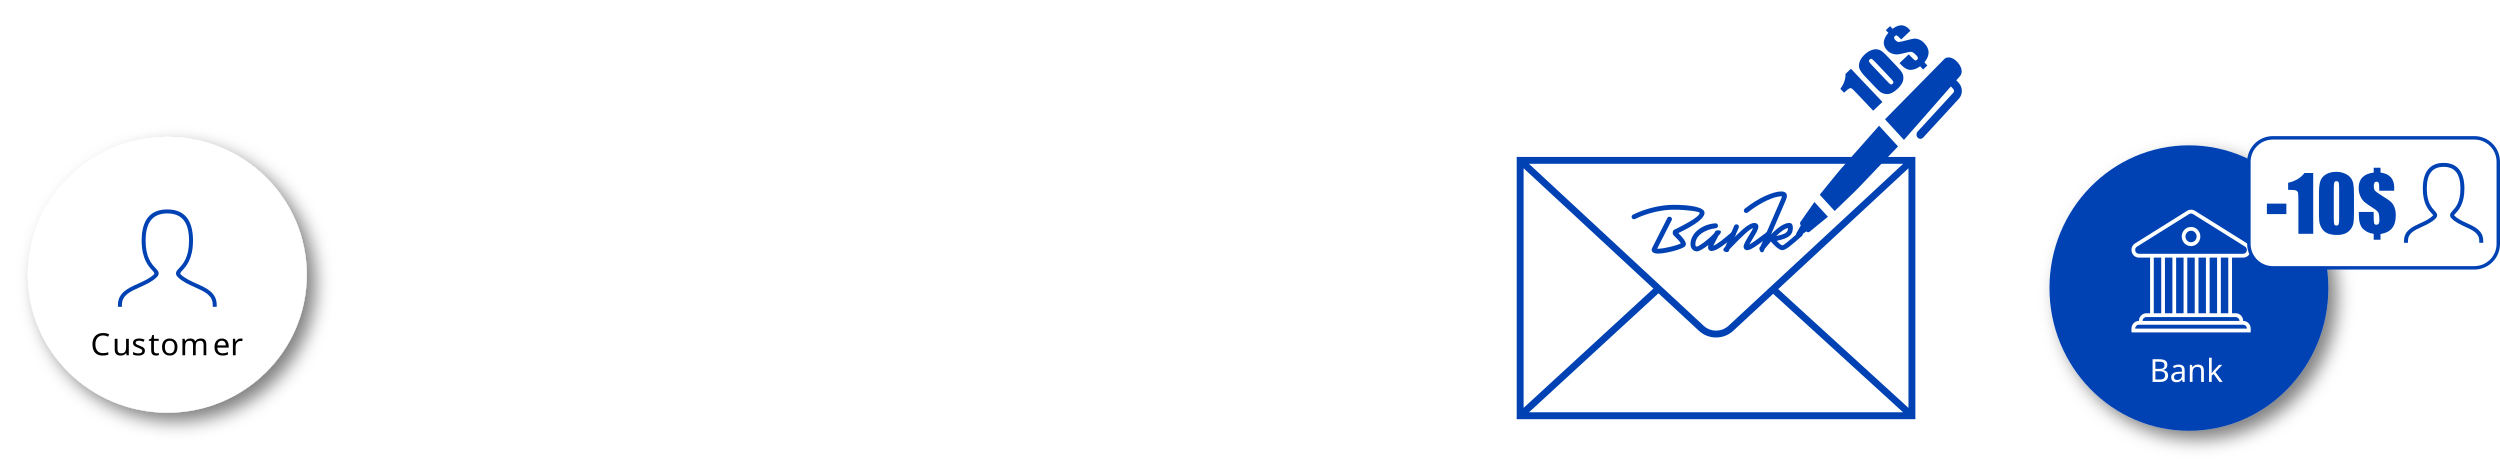
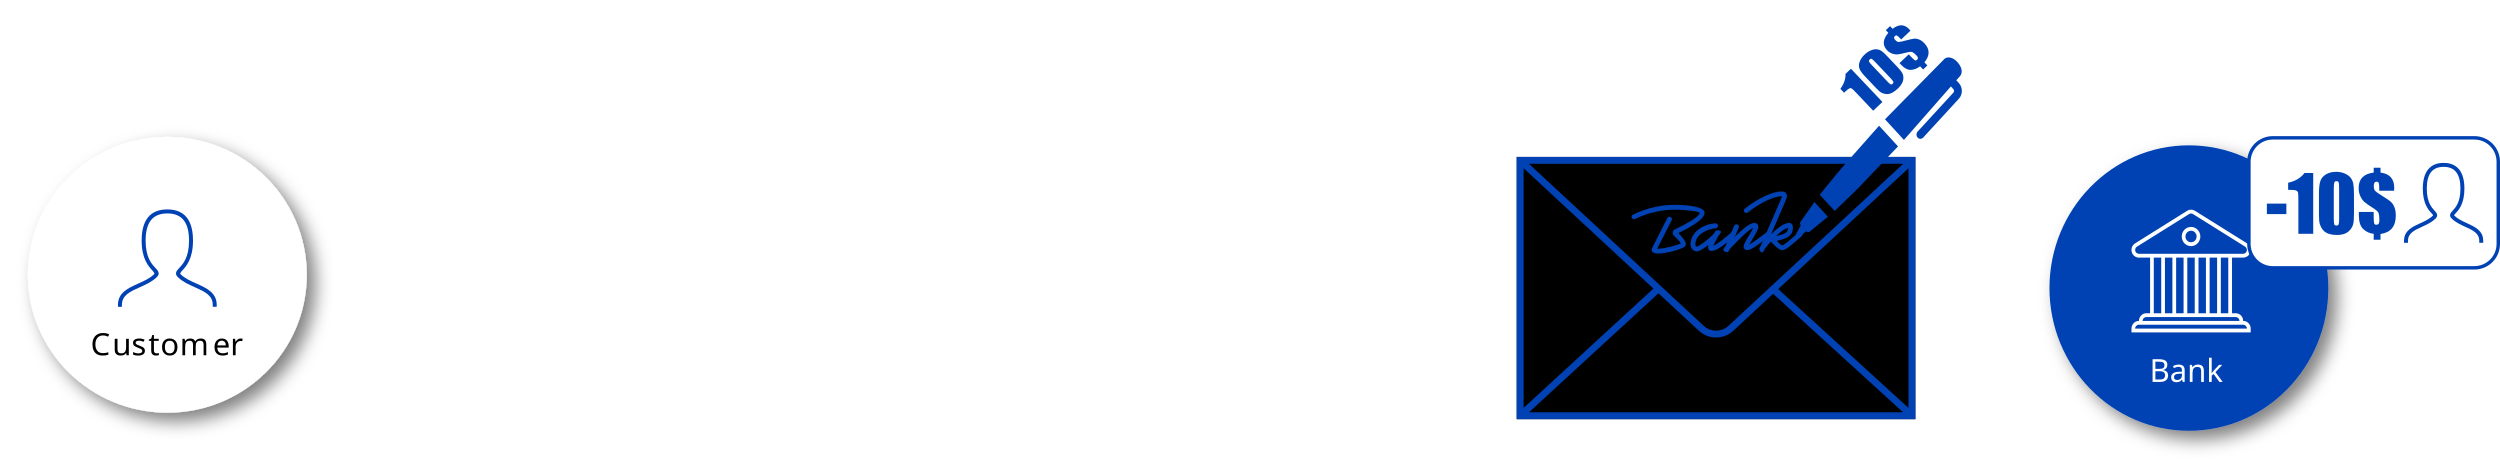
<svg xmlns="http://www.w3.org/2000/svg" id="Layer_2" data-name="Layer 2" viewBox="0 0 1450.73 266.77">
  <defs>
    <style>
      .cls-blindsig-1 {
        letter-spacing: 0em;
      }

      .cls-blindsig-2 {
        letter-spacing: -.02em;
      }

      .cls-blindsig-3 {
        fill: var(--diagram-brand, #0042b3);
      }

      .cls-blindsig-4, .cls-blindsig-5 {
        fill: var(--diagram-surface, #fff);
      }

      .cls-blindsig-6, .cls-blindsig-7 {
        fill: var(--diagram-brand, #0042b3);
      }

      .cls-blindsig-8 {
        filter: url(#dropshadow);
      }

      .cls-blindsig-9 {
        font-size: 17.82px;
      }

      .cls-blindsig-9, .cls-blindsig-5 {
        font-family: Montserrat-Regular, Montserrat;
      }

      .cls-blindsig-10 {
        filter: url(#dropshadow-2);
      }

      .cls-blindsig-11 {
        letter-spacing: -.02em;
      }

      .cls-blindsig-12 {
        fill: none;
        stroke: var(--diagram-brand, #0042b3);
        stroke-miterlimit: 10;
        stroke-width: 4px;
      }

      .cls-blindsig-7 {
        font-family: Impact, Impact;
        font-size: 44.61px;
      }

      .cls-blindsig-5 {
        font-size: 18.45px;
      }
    </style>
    <filter id="dropshadow">
      <feGaussianBlur in="SourceAlpha" stdDeviation="5" />
      <feOffset dx="5" dy="5" />
      <feComponentTransfer>
        <feFuncA slope="0.5" type="linear" />
      </feComponentTransfer>
      <feMerge>
        <feMergeNode />
        <feMergeNode in="SourceGraphic" />
      </feMerge>
    </filter>
    <filter id="dropshadow-2" data-name="dropshadow">
      <feGaussianBlur in="SourceAlpha" stdDeviation="5" />
      <feOffset dx="5" dy="5" />
      <feComponentTransfer>
        <feFuncA slope="0.5" type="linear" />
      </feComponentTransfer>
      <feMerge>
        <feMergeNode />
        <feMergeNode in="SourceGraphic" />
      </feMerge>
    </filter>
  </defs>
  <g id="tmp" data-id="tmp">
+     <g id="signed-letter" data-id="signed-letter">
+       <g transform="translate(635 0)">
+         <path class="env-paper" style="fill: var(--diagram-paper, none)" d="M476.47,243.24h-231.34V91.06h231.34v152.17Z" />
+         <path id="blinded" class="cls-blindsig-6" d="M476.47,243.24h-231.34V91.06h231.34v152.17ZM252.27,239.24h217.05l-75.38-68.75-23.17,21.48c-5.58,5.17-14.31,5.17-19.88,0l-23.5-21.78-75.12,69.05ZM396.88,167.75l75.59,68.95V97.64l-75.59,70.11ZM249.14,97.64v139.04l75.31-69.22-75.31-69.82ZM252.24,95.06l101.37,93.97c4.05,3.76,10.4,3.75,14.45,0l101.32-93.97h-217.14Z" />
+         <g id="sig-on-blinded" class="fragment fade" data-fragment-index="1">
+           <path class="cls-blindsig-6" d="M323.47,145.08c-.04-.66.18-1.06.48-1.63l8.58-16.9c.22-.48.7-.79,1.28-.79.79,0,1.41.62,1.41,1.41,0,.22-.04.48-.18.66l-8.41,16.5h.44c3.83,0,11.44-2.02,13.29-3.08-.48-1.01-2.6-3.21-4-4.53-.57-.53-.75-1.06-.66-1.8v-.18c.09-.75.35-1.19.88-1.45l.75-.35c4.45-2.24,13.99-7,13.99-9.46,0-.62-6.87-1.8-15.09-1.8-6.82,0-15.18,1.85-22.36,5.37-.22.13-.44.18-.66.18-.79,0-1.41-.62-1.41-1.41,0-.57.35-1.06.84-1.28,7.48-3.7,16.41-5.68,23.59-5.68,9.02,0,17.91,1.23,17.91,4.62,0,4.36-10.52,9.46-15.23,11.79,1.85,1.8,4.4,4.62,4.4,6.34,0,.48-.18.97-.48,1.28-1.58,1.8-11.35,4.27-15.75,4.27-2.38,0-3.56-.88-3.61-2.07Z" />
+           <path class="cls-blindsig-6" d="M345.99,141.7c0-6.91,7.39-11.66,14.35-12.1h.18c.79-.04,1.41.62,1.41,1.41,0,.7-.53,1.32-1.23,1.41-6.16.75-11.88,4.09-11.88,9.29,0,1.1.22,1.36.92,1.36,1.01,0,6.34-3.78,10.03-7.75l.18-.35c.31-.66.7-1.23,1.36-1.28,2.82-.18,2.86.88,1.36,2.6l-.57.66c-.35.66-.7,1.36-1.06,2.02-.79,1.54-1.45,2.77-1.8,3.65,2.2-.88,6.03-3.92,10.65-7.88.26-.22.57-.35.92-.35.79,0,1.41.62,1.41,1.41,0,.44-.18.79-.48,1.06-5.46,4.71-10.47,8.76-13.51,8.8-1.28,0-2.07-.88-2.07-2.07,0-.44.09-.92.26-1.45-2.77,2.16-5.46,3.74-6.69,3.74-1.94,0-3.74-1.58-3.74-4.18Z" />
+           <path class="cls-blindsig-6" d="M365.09,145.22c-.22-.75.48-1.45.75-1.72l.35-.4c1.5-3.65,2.33-5.59,4.05-9.51l1.1-2.55c.22-.53.75-.88,1.32-.88.79,0,1.41.62,1.41,1.41,0,.22-.04.4-.13.57l-1.1,2.6c-.48,1.01-.84,1.94-1.23,2.77,5.68-5.63,9.02-8.14,11.44-8.14,1.41,0,2.33.88,2.33,2.2,0,1.58-1.58,4.09-3.34,7-.84,1.36-1.5,2.51-1.94,3.34,1.72-.88,4.8-3.17,10.21-7.22.22-.18.53-.26.84-.26.79,0,1.41.62,1.41,1.41,0,.44-.22.88-.57,1.14-7.17,5.37-10.91,8.19-13.16,8.19-1.19,0-2.02-.84-2.02-1.98,0-1.41,1.36-3.65,2.86-6.12,1.32-2.16,2.29-3.78,2.68-4.75-2.07.66-5.98,4.18-13.77,12.37,0,0-.26,1.23-.88,1.5-.62.31-2.38-.04-2.6-.97Z" />
+           <path class="cls-blindsig-6" d="M386.12,145.13l-.04-.13c-.22-.75-.18-1.23.18-1.63l.44-.57,11.88-27.42c.31-.7.44-1.19.53-1.5-.13.04-.26.04-.48.04-3.92,0-11.66,3.26-19.41,9.37-.26.18-.53.31-.88.31-.79,0-1.41-.62-1.41-1.41,0-.44.22-.84.53-1.1,8.1-6.43,16.63-9.99,21.17-9.99,2.73,0,3.3,1.45,3.3,2.6,0,.75-.31,1.67-.79,2.82l-8.41,19.5c4.49-4.58,7.88-6.65,10.65-6.65,1.19,0,2.02.97,2.02,2.77,0,4.36-2.6,6.16-9.37,7.61,1.14,1.23,2.6,2.6,3.21,2.6.88,0,3.43-2.2,9.59-7.57.26-.22.57-.35.92-.35.79,0,1.41.62,1.41,1.41,0,.44-.18.79-.48,1.06-6.12,5.33-9.33,8.27-11.44,8.27s-5.37-3.52-6.6-5.02c-1.06,1.23-2.24,2.6-3.48,4.09l-.53,1.19c-.35.79-.79,1.14-1.36.97-.57-.18-.88-.53-1.14-1.28ZM402.58,132.28c-1.72.35-3.92,1.8-6.87,4.66,5.59-1.14,6.82-2.11,6.87-4.66Z" />
+         </g>
+       </g>
+     </g>
    <g id="pen" class="fragment fade-in-then-out" data-fragment-index="1">
      <g>
        <path class="cls-blindsig-6" d="M1136.7,48.19l-1.47-1.6,2.28-2.59c1.2-1.47,1.49-4.44-1.63-7.96-3.15-3.43-6.39-3.1-7.58-1.81l-34.45,35,10.99,11.97,27.25-31.04,1.39,1.52c.54.53.59,1.42.11,2.02l-20.78,22.62c-.9.95-.93,2.51-.06,3.49.87.98,2.3,1.01,3.21.06.02-.02.04-.04.06-.06l20.78-22.62c2.25-2.52,2.19-6.54-.12-9h0Z" />
        <path class="cls-blindsig-6" d="M1068.28,97.97c-.86.96-1.69,1.95-2.49,2.97l-9.82,12.07,8.66,9.42,11.09-10.7c.94-.87,1.85-1.77,2.73-2.71l22.96-24.07-11-11.98-22.12,24.99h0Z" />
        <path class="cls-blindsig-6" d="M1044.73,128.86c-.32.62-.2,1.4.29,1.88l-2.59,4.58c-.35.62-.17,1.43.4,1.81.19.12.4.19.62.19.23,0,.45-.07.64-.21l4.17-2.85c.43.52,1.13.65,1.7.31l10.77-8.81-7.84-8.53-8.16,11.62h0Z" />
      </g>
      <g>
        <path class="cls-blindsig-6" d="M1074.08,39.89l18.28,19.27-5.36,5.08-9.8-10.33c-1.41-1.49-2.3-2.35-2.67-2.58-.36-.23-.8-.25-1.3-.06-.5.19-1.38.87-2.61,2.04l-.53.5-2.13-2.25c2.12-2.96,3.11-5.85,2.97-8.68l3.16-2.99Z" />
        <path class="cls-blindsig-6" d="M1094.98,32.46l6.1,6.43c1.38,1.46,2.31,2.61,2.76,3.44.46.83.68,1.81.67,2.91,0,1.11-.28,2.16-.83,3.16-.55,1-1.3,1.96-2.28,2.88-1.28,1.22-2.47,2.09-3.57,2.63-1.1.54-2.17.77-3.21.68-1.04-.09-1.96-.34-2.76-.76s-1.85-1.31-3.13-2.67l-6.38-6.72c-1.68-1.77-2.77-3.26-3.26-4.46s-.49-2.55.02-4.04c.51-1.49,1.48-2.92,2.92-4.29,1.18-1.11,2.4-1.93,3.68-2.44,1.28-.51,2.4-.72,3.36-.62.96.1,1.84.4,2.64.91.8.51,1.89,1.5,3.27,2.96ZM1088.09,35.92c-.97-1.02-1.63-1.61-1.99-1.76-.36-.15-.74-.04-1.14.35-.4.38-.53.76-.4,1.16.13.4.67,1.09,1.61,2.08l8.92,9.4c1.06,1.12,1.76,1.74,2.1,1.85.34.12.71-.01,1.1-.39s.53-.76.4-1.15c-.13-.39-.65-1.05-1.54-2l-9.05-9.55Z" />
        <path class="cls-blindsig-6" d="M1108.6,17.82l-5.36,5.08-.76-.8c-.8-.85-1.39-1.35-1.77-1.49-.37-.14-.76-.02-1.17.36-.33.31-.46.66-.41,1.04.05.38.29.8.72,1.25.71.75,1.38,1.12,2.01,1.1.61,0,2.13-.33,4.56-.98,2.06-.55,3.52-.87,4.39-.95.87-.08,1.81.08,2.83.48,1.02.4,2.04,1.13,3.06,2.2,1.63,1.71,2.44,3.5,2.45,5.34,0,1.85-.8,3.76-2.42,5.73l1.71,1.81-2.47,2.34-1.77-1.87c-1.55,1.23-3.27,1.92-5.16,2.08-1.89.15-3.84-.84-5.88-2.98l-.89-.94,5.36-5.08,1.12,1.18c1.23,1.29,2.04,2.04,2.45,2.25.41.21.82.11,1.25-.29.36-.34.53-.71.5-1.09-.03-.39-.25-.79-.65-1.22-1.02-1.08-1.84-1.77-2.45-2.08-.61-.31-1.66-.27-3.16.12-2.51.63-4.26,1.01-5.26,1.13s-2.08,0-3.26-.38c-1.17-.38-2.23-1.06-3.17-2.06-1.36-1.44-1.98-2.99-1.85-4.67.13-1.68,1.01-3.47,2.64-5.38l-1.46-1.54,2.47-2.34,1.46,1.54c1.83-1.38,3.54-2.05,5.13-2.03,1.59.03,3.05.75,4.4,2.17.19.2.46.52.81.95Z" />
-       </g>
-     </g>
-     <g id="signed-letter" data-id="signed-letter">
-       <g transform="translate(635 0)">
-         <path id="blinded" class="cls-blindsig-6" d="M476.47,243.24h-231.34V91.06h231.34v152.17ZM252.27,239.24h217.05l-75.38-68.75-23.17,21.48c-5.58,5.17-14.31,5.17-19.88,0l-23.5-21.78-75.12,69.05ZM396.88,167.75l75.59,68.95V97.64l-75.59,70.11ZM249.14,97.64v139.04l75.31-69.22-75.31-69.82ZM252.24,95.06l101.37,93.97c4.05,3.76,10.4,3.75,14.45,0l101.32-93.97h-217.14Z" />
-         <g id="sig-on-blinded" class="fragment fade" data-fragment-index="1">
-           <path class="cls-blindsig-6" d="M323.47,145.08c-.04-.66.18-1.06.48-1.63l8.58-16.9c.22-.48.7-.79,1.28-.79.79,0,1.41.62,1.41,1.41,0,.22-.04.48-.18.66l-8.41,16.5h.44c3.83,0,11.44-2.02,13.29-3.08-.48-1.01-2.6-3.21-4-4.53-.57-.53-.75-1.06-.66-1.8v-.18c.09-.75.35-1.19.88-1.45l.75-.35c4.45-2.24,13.99-7,13.99-9.46,0-.62-6.87-1.8-15.09-1.8-6.82,0-15.18,1.85-22.36,5.37-.22.13-.44.18-.66.18-.79,0-1.41-.62-1.41-1.41,0-.57.35-1.06.84-1.28,7.48-3.7,16.41-5.68,23.59-5.68,9.02,0,17.91,1.23,17.91,4.62,0,4.36-10.52,9.46-15.23,11.79,1.85,1.8,4.4,4.62,4.4,6.34,0,.48-.18.97-.48,1.28-1.58,1.8-11.35,4.27-15.75,4.27-2.38,0-3.56-.88-3.61-2.07Z" />
-           <path class="cls-blindsig-6" d="M345.99,141.7c0-6.91,7.39-11.66,14.35-12.1h.18c.79-.04,1.41.62,1.41,1.41,0,.7-.53,1.32-1.23,1.41-6.16.75-11.88,4.09-11.88,9.29,0,1.1.22,1.36.92,1.36,1.01,0,6.34-3.78,10.03-7.75l.18-.35c.31-.66.7-1.23,1.36-1.28,2.82-.18,2.86.88,1.36,2.6l-.57.66c-.35.66-.7,1.36-1.06,2.02-.79,1.54-1.45,2.77-1.8,3.65,2.2-.88,6.03-3.92,10.65-7.88.26-.22.57-.35.92-.35.79,0,1.41.62,1.41,1.41,0,.44-.18.79-.48,1.06-5.46,4.71-10.47,8.76-13.51,8.8-1.28,0-2.07-.88-2.07-2.07,0-.44.09-.92.26-1.45-2.77,2.16-5.46,3.74-6.69,3.74-1.94,0-3.74-1.58-3.74-4.18Z" />
-           <path class="cls-blindsig-6" d="M365.09,145.22c-.22-.75.48-1.45.75-1.72l.35-.4c1.5-3.65,2.33-5.59,4.05-9.51l1.1-2.55c.22-.53.75-.88,1.32-.88.79,0,1.41.62,1.41,1.41,0,.22-.04.4-.13.57l-1.1,2.6c-.48,1.01-.84,1.94-1.23,2.77,5.68-5.63,9.02-8.14,11.44-8.14,1.41,0,2.33.88,2.33,2.2,0,1.58-1.58,4.09-3.34,7-.84,1.36-1.5,2.51-1.94,3.34,1.72-.88,4.8-3.17,10.21-7.22.22-.18.53-.26.84-.26.79,0,1.41.62,1.41,1.41,0,.44-.22.88-.57,1.14-7.17,5.37-10.91,8.19-13.16,8.19-1.19,0-2.02-.84-2.02-1.98,0-1.41,1.36-3.65,2.86-6.12,1.32-2.16,2.29-3.78,2.68-4.75-2.07.66-5.98,4.18-13.77,12.37,0,0-.26,1.23-.88,1.5-.62.31-2.38-.04-2.6-.97Z" />
-           <path class="cls-blindsig-6" d="M386.12,145.13l-.04-.13c-.22-.75-.18-1.23.18-1.63l.44-.57,11.88-27.42c.31-.7.44-1.19.53-1.5-.13.04-.26.04-.48.04-3.92,0-11.66,3.26-19.41,9.37-.26.18-.53.31-.88.31-.79,0-1.41-.62-1.41-1.41,0-.44.22-.84.53-1.1,8.1-6.43,16.63-9.99,21.17-9.99,2.73,0,3.3,1.45,3.3,2.6,0,.75-.31,1.67-.79,2.82l-8.41,19.5c4.49-4.58,7.88-6.65,10.65-6.65,1.19,0,2.02.97,2.02,2.77,0,4.36-2.6,6.16-9.37,7.61,1.14,1.23,2.6,2.6,3.21,2.6.88,0,3.43-2.2,9.59-7.57.26-.22.57-.35.92-.35.79,0,1.41.62,1.41,1.41,0,.44-.18.79-.48,1.06-6.12,5.33-9.33,8.27-11.44,8.27s-5.37-3.52-6.6-5.02c-1.06,1.23-2.24,2.6-3.48,4.09l-.53,1.19c-.35.79-.79,1.14-1.36.97-.57-.18-.88-.53-1.14-1.28ZM402.58,132.28c-1.72.35-3.92,1.8-6.87,4.66,5.59-1.14,6.82-2.11,6.87-4.66Z" />
-         </g>
      </g>
    </g>
    <g id="agents" data-id="agents">
      <g id="customer">
        <g class="cls-blindsig-8">
          <ellipse class="cls-blindsig-4" cx="97.1" cy="159.46" rx="80.92" ry="80.02" />
        </g>
        <text class="cls-blindsig-9" transform="translate(52.54 206.16) scale(1.01 1)">
          <tspan class="cls-blindsig-2" x="0" y="0">C</tspan>
          <tspan x="12.49" y="0">us</tspan>
          <tspan class="cls-blindsig-11" x="33.21" y="0">t</tspan>
          <tspan x="40.1" y="0">o</tspan>
          <tspan class="cls-blindsig-1" x="51.28" y="0">m</tspan>
          <tspan x="70.23" y="0">er</tspan>
        </text>
        <path class="cls-blindsig-3" d="M125.76,178.05h-2.3v-1.15c0-5.59-4.8-7.73-10.36-10.21-3.53-1.58-7.19-3.21-9.93-5.91-2.15-2.12-.57-3.79.81-5.25,2.14-2.26,5.72-6.05,5.72-15.89,0-10.62-4.12-15.79-12.6-15.79s-12.6,5.17-12.6,15.79c0,9.85,3.58,13.63,5.72,15.89,1.39,1.47,2.96,3.14.82,5.25-2.74,2.7-6.39,4.33-9.93,5.91-5.56,2.48-10.36,4.62-10.36,10.21v1.15h-2.3v-1.15c0-7.08,5.96-9.74,11.72-12.32,3.35-1.5,6.81-3.04,9.25-5.45q.54-.54-.87-2.03c-2.22-2.35-6.35-6.71-6.35-17.48,0-12,5.01-18.09,14.9-18.09s14.9,6.09,14.9,18.09c0,10.76-4.13,15.13-6.35,17.48q-1.42,1.5-.87,2.03c2.44,2.4,5.9,3.95,9.25,5.44,5.76,2.57,11.72,5.23,11.72,12.32v1.15Z" />
      </g>
      <g id="bank-complete">
        <g id="bank">
          <g class="cls-blindsig-10">
            <ellipse class="cls-blindsig-6" cx="1270.2" cy="167.15" rx="80.9" ry="82.81" />
          </g>
          <g>
            <path class="cls-blindsig-4" d="M1301.7,186.22c0-2.46-1.94-4.45-4.32-4.45h-2.16v-32.28h6.49c1.94,0,3.64-1.33,4.16-3.25.52-1.92-.26-3.97-1.92-5.01l-30.26-18.92c-.69-.43-1.47-.65-2.24-.65s-1.55.21-2.24.65l-30.26,18.92c-1.66,1.04-2.44,3.08-1.92,5.01.52,1.92,2.22,3.25,4.16,3.25h6.49v32.28h-2.16c-2.39,0-4.32,1.99-4.32,4.45-2.39,0-4.32,1.99-4.32,4.45v2.23h69.18v-2.23c0-2.46-1.94-4.45-4.32-4.45h0ZM1293.05,181.77h-4.32v-32.28h4.32v32.28h0ZM1256.3,149.49h4.32v32.28h-4.32v-32.28h0ZM1262.79,149.49h4.32v32.28h-4.32v-32.28h0ZM1269.27,149.49h4.32v32.28h-4.32v-32.28h0ZM1275.76,149.49h4.32v32.28h-4.32v-32.28h0ZM1282.24,149.49h4.32v32.28h-4.32v-32.28h0ZM1241.17,147.26c-.97,0-1.82-.67-2.08-1.63-.26-.96.13-1.99.96-2.5l30.26-18.92c.34-.21.73-.32,1.12-.32s.78.11,1.12.32l30.26,18.92c.83.52,1.22,1.55.96,2.5-.26.96-1.12,1.63-2.08,1.63h-60.53ZM1249.82,149.49h4.32v32.28h-4.32v-32.28h0ZM1245.49,183.99h51.88c1.19,0,2.16,1,2.16,2.23h-56.21c0-1.23.97-2.23,2.16-2.23h0ZM1239.01,190.67c0-1.23.97-2.23,2.16-2.23h60.53c1.19,0,2.16,1,2.16,2.23h-64.85Z" />
            <path class="cls-blindsig-4" d="M1271.44,131.68c-2.99,0-5.4,2.49-5.4,5.57s2.42,5.57,5.4,5.57,5.4-2.49,5.4-5.57-2.42-5.57-5.4-5.57h0ZM1271.44,140.58c-1.79,0-3.24-1.49-3.24-3.34s1.45-3.34,3.24-3.34,3.24,1.49,3.24,3.34-1.45,3.34-3.24,3.34h0Z" />
          </g>
          <text class="cls-blindsig-5" transform="translate(1247.374 221.6239) scale(.9769 1)">
            <tspan x="0" y="0">Bank</tspan>
          </text>
        </g>
      </g>
    </g>
    <g id="sub-amount" data-id="sub-amount" class="fragment fade" data-fragment-index="1">
      <g>
        <rect class="cls-blindsig-4" x="1305.02" y="79.99" width="144.71" height="75.43" rx="13.85" ry="13.85" />
        <path class="cls-blindsig-6" d="M1435.88,156.42h-117.01c-8.19,0-14.85-6.66-14.85-14.85v-47.73c0-8.19,6.66-14.85,14.85-14.85h117.01c8.19,0,14.85,6.66,14.85,14.85v47.73c0,8.19-6.66,14.85-14.85,14.85ZM1318.87,80.99c-7.08,0-12.85,5.76-12.85,12.85v47.73c0,7.09,5.76,12.85,12.85,12.85h117.01c7.08,0,12.85-5.76,12.85-12.85v-47.73c0-7.09-5.76-12.85-12.85-12.85h-117.01Z" />
      </g>
      <path class="cls-blindsig-3" d="M1440.99,140.88h-2.3v-1.15c0-4.41-3.75-6.12-8.09-8.11-2.83-1.29-5.75-2.63-7.95-4.85-1.84-1.86-.47-3.35.64-4.55,1.68-1.82,4.48-4.85,4.48-12.78,0-8.49-3.19-12.62-9.76-12.62s-9.76,4.13-9.76,12.62c0,7.92,2.81,10.96,4.48,12.78,1.11,1.2,2.49,2.69.64,4.55-2.2,2.22-5.12,3.56-7.95,4.85-4.34,1.98-8.09,3.7-8.09,8.11v1.15h-2.3v-1.15c0-5.89,4.8-8.08,9.43-10.2,2.64-1.21,5.37-2.45,7.27-4.38.19-.2.23-.29.23-.29-.05-.13-.54-.65-.93-1.08-1.78-1.93-5.09-5.52-5.09-14.34,0-12.33,6.56-14.92,12.07-14.92s12.07,2.59,12.07,14.92c0,8.83-3.31,12.41-5.09,14.34-.38.41-.84.91-.92,1.12.02,0,.07.1.22.24,1.91,1.92,4.63,3.17,7.27,4.38,4.64,2.12,9.43,4.31,9.43,10.2v1.15Z" />
      <g>
        <path class="cls-blindsig-6" d="M1326.76,118.16v6.08h-11.31v-6.08h11.31Z" />
        <path class="cls-blindsig-6" d="M1342.34,100.39v35.27h-8.61v-18.91c0-2.73-.06-4.37-.19-4.92-.13-.55-.48-.97-1.05-1.25-.58-.28-1.86-.42-3.85-.42h-.85v-4.11c4.16-.92,7.32-2.8,9.48-5.65h5.07Z" />
        <path class="cls-blindsig-6" d="M1365.99,112.33v11.76c0,2.67-.14,4.62-.43,5.84s-.87,2.36-1.77,3.42c-.9,1.06-1.97,1.82-3.24,2.29-1.26.46-2.68.7-4.24.7-2.06,0-3.77-.24-5.14-.73-1.36-.49-2.45-1.25-3.26-2.28-.81-1.03-1.38-2.12-1.73-3.26s-.51-2.95-.51-5.43v-12.31c0-3.24.27-5.66.82-7.28.55-1.61,1.63-2.9,3.26-3.88,1.63-.97,3.6-1.46,5.91-1.46,1.89,0,3.58.34,5.07,1.01,1.49.67,2.61,1.5,3.35,2.47.74.97,1.24,2.07,1.5,3.29.26,1.22.39,3.17.39,5.84ZM1357.38,109.36c0-1.87-.09-3.05-.27-3.52-.18-.47-.59-.71-1.25-.71s-1.06.25-1.27.75-.31,1.66-.31,3.47v17.21c0,2.05.1,3.28.29,3.7.19.42.61.63,1.25.63s1.06-.25,1.26-.74c.2-.49.3-1.6.3-3.33v-17.47Z" />
        <path class="cls-blindsig-6" d="M1389.26,110.67h-8.61v-1.46c0-1.55-.1-2.57-.3-3.05s-.62-.72-1.28-.72c-.53,0-.92.21-1.18.62-.26.41-.39,1.04-.39,1.86,0,1.38.27,2.34.81,2.9.53.55,2.07,1.63,4.65,3.22,2.19,1.35,3.68,2.39,4.47,3.1.79.72,1.47,1.74,2.01,3.05.55,1.31.82,2.95.82,4.91,0,3.14-.74,5.6-2.22,7.38s-3.69,2.89-6.65,3.31v3.31h-3.96v-3.42c-2.3-.23-4.31-1.14-6.03-2.71-1.72-1.58-2.58-4.32-2.58-8.25v-1.72h8.61v2.16c0,2.37.09,3.84.27,4.41.18.57.61.86,1.29.86.58,0,1.02-.2,1.3-.6s.43-.99.43-1.78c0-1.97-.13-3.39-.4-4.24-.27-.85-1.19-1.77-2.77-2.78-2.63-1.68-4.42-2.92-5.36-3.71-.95-.79-1.76-1.91-2.45-3.34-.69-1.44-1.03-3.06-1.03-4.88,0-2.63.73-4.69,2.18-6.19,1.46-1.5,3.64-2.42,6.55-2.77v-2.81h3.96v2.81c2.66.35,4.65,1.26,5.97,2.73,1.32,1.47,1.98,3.51,1.98,6.11,0,.36-.03.92-.08,1.66Z" />
      </g>
    </g>
  </g>
</svg>
